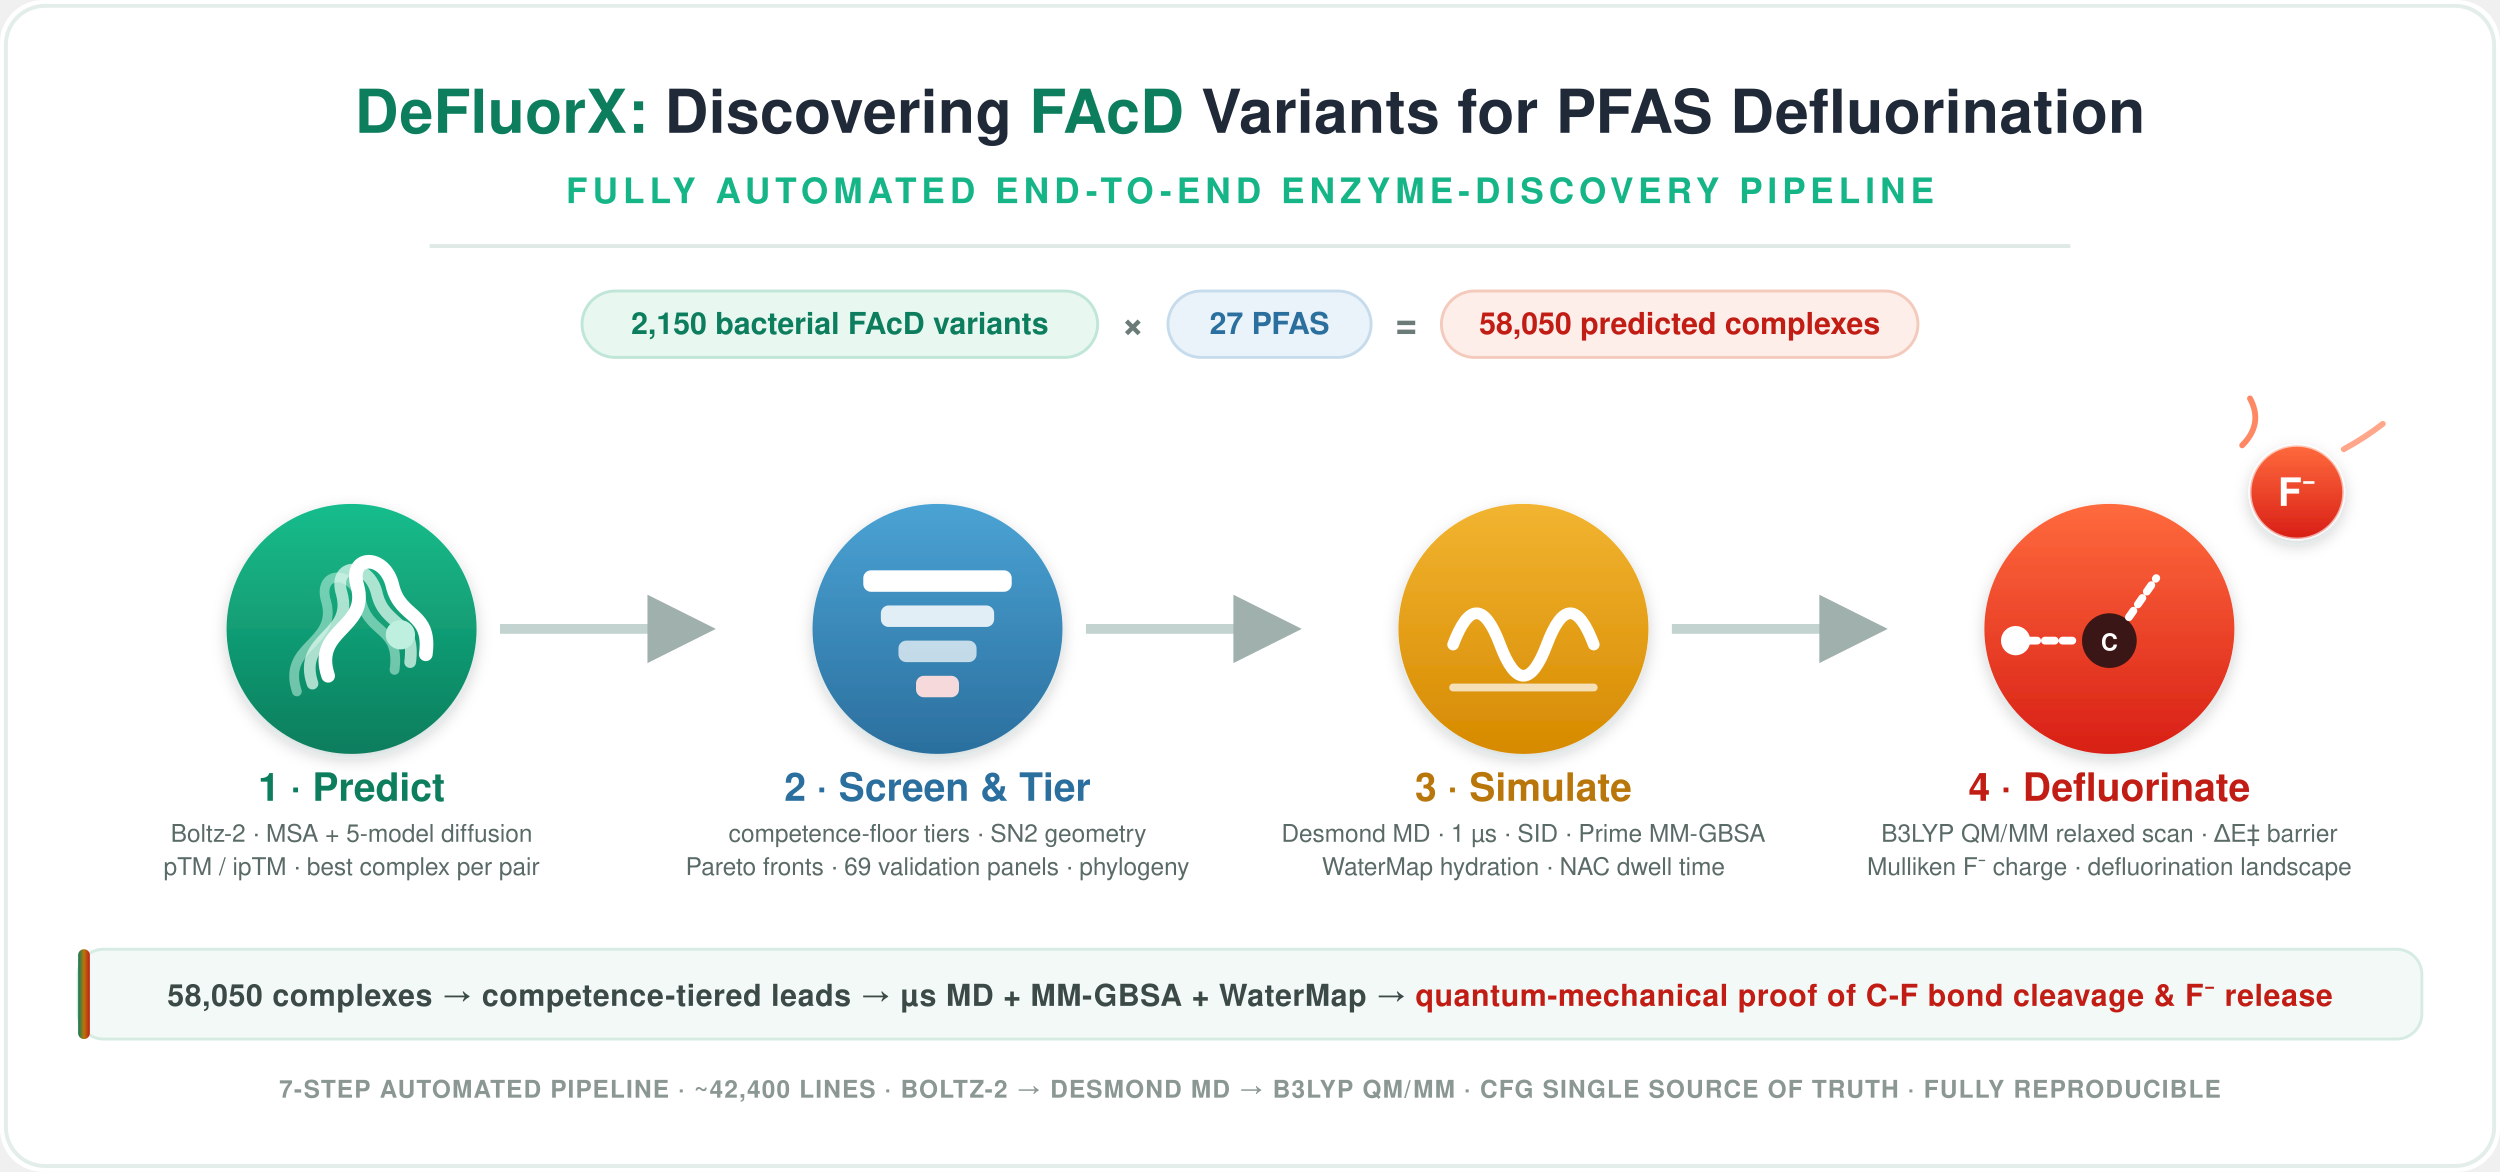
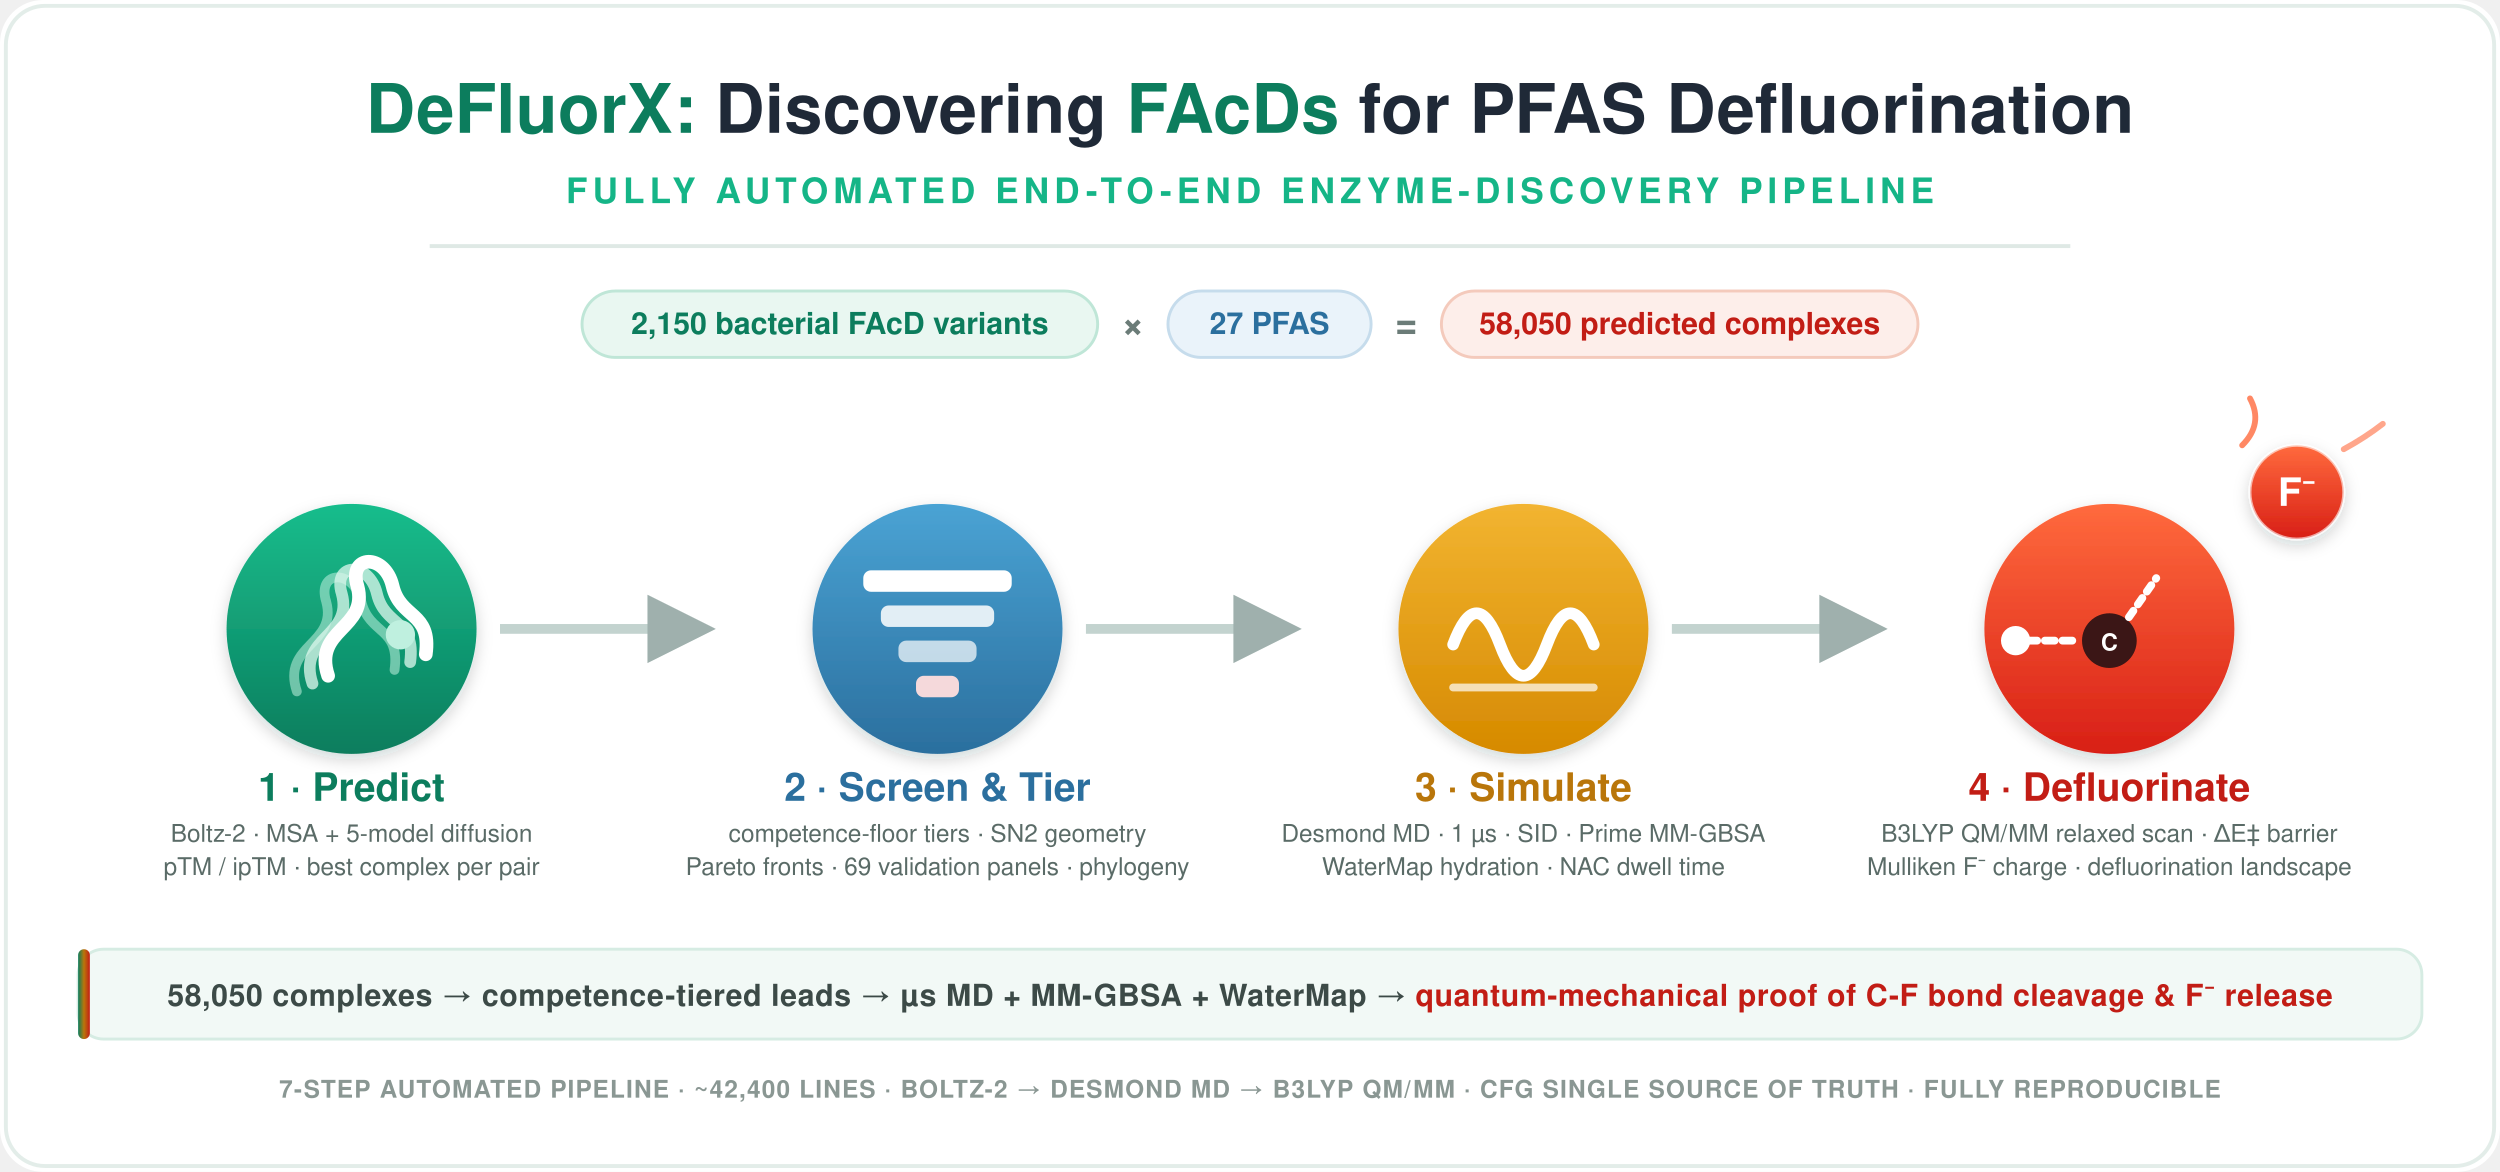
<svg xmlns="http://www.w3.org/2000/svg" viewBox="0 0 1280 600" width="1280" height="600" font-family="Montserrat, 'Segoe UI', Helvetica, Arial, sans-serif">
  <defs>
    <linearGradient id="gTeal" x1="0" y1="0" x2="0" y2="1">
      <stop offset="0" stop-color="#17bd8c" />
      <stop offset="1" stop-color="#0c7d5d" />
    </linearGradient>
    <linearGradient id="gBlue" x1="0" y1="0" x2="0" y2="1">
      <stop offset="0" stop-color="#4aa3d4" />
      <stop offset="1" stop-color="#2b6f9e" />
    </linearGradient>
    <linearGradient id="gAmber" x1="0" y1="0" x2="0" y2="1">
      <stop offset="0" stop-color="#f2b431" />
      <stop offset="1" stop-color="#d68a00" />
    </linearGradient>
    <linearGradient id="gRed" x1="0" y1="0" x2="0" y2="1">
      <stop offset="0" stop-color="#ff6a3d" />
      <stop offset="1" stop-color="#d81f16" />
    </linearGradient>
    <linearGradient id="gRibbon" x1="0" y1="0" x2="1" y2="0">
      <stop offset="0" stop-color="#0c7d5d" />
      <stop offset="0.5" stop-color="#b9760a" />
      <stop offset="1" stop-color="#c21d15" />
    </linearGradient>
    <filter id="ds" x="-30%" y="-30%" width="160%" height="160%">
      <feDropShadow dx="0" dy="3" stdDeviation="4" flood-color="#123" flood-opacity="0.18" />
    </filter>
    <marker id="arrow" viewBox="0 0 10 10" refX="7" refY="5" markerWidth="7" markerHeight="7" orient="auto-start-reverse">
      <path d="M0 0 L10 5 L0 10 z" fill="#9fb0ad" />
    </marker>
  </defs>
  <rect x="0" y="0" width="1280" height="600" rx="22" fill="#ffffff" />
  <rect x="3" y="3" width="1274" height="594" rx="20" fill="none" stroke="#e3ede9" stroke-width="2" />
-   <text x="640" y="68" font-size="31" font-weight="800" fill="#1f2937" text-anchor="middle" letter-spacing="0.2">
-     <tspan fill="#0c7d5d">DeFluorX:</tspan> Discovering <tspan fill="#0c7d5d">FAcD</tspan> Variants for PFAS Defluorination</text>
+   <text x="640" y="68" font-size="35" font-weight="800" fill="#1f2937" text-anchor="middle" letter-spacing="0.2">
+     <tspan fill="#0c7d5d">DeFluorX:</tspan> Discovering <tspan fill="#0c7d5d">FAcDs</tspan> for PFAS Defluorination</text>
  <text x="640" y="104" font-size="18" font-weight="600" fill="#15b587" text-anchor="middle" letter-spacing="2.6">FULLY  AUTOMATED  END-TO-END  ENZYME-DISCOVERY  PIPELINE</text>
  <line x1="220" y1="126" x2="1060" y2="126" stroke="#dfe9e5" stroke-width="2" />
  <g font-size="15.5" font-weight="700" text-anchor="middle">
    <rect x="298" y="149" width="264" height="34" rx="17" fill="#e9f7f1" stroke="#bfe6d7" stroke-width="1.5" />
    <text x="430" y="171" fill="#0c7d5d">
      <tspan font-weight="800">2,150</tspan> bacterial FAcD variants</text>
    <text x="580" y="172" fill="#6b7c78" font-size="19">×</text>
    <rect x="598" y="149" width="104" height="34" rx="17" fill="#eaf3fa" stroke="#c6dcec" stroke-width="1.5" />
    <text x="650" y="171" fill="#2b6f9e">
      <tspan font-weight="800">27</tspan> PFAS</text>
    <text x="720" y="172" fill="#6b7c78" font-size="19">=</text>
    <rect x="738" y="149" width="244" height="34" rx="17" fill="#fdeeea" stroke="#f4cabc" stroke-width="1.5" />
    <text x="860" y="171" fill="#c21d15">
      <tspan font-weight="800">58,050</tspan> predicted complexes</text>
  </g>
  <g stroke="#c3d3cf" stroke-width="5" fill="none">
    <line x1="256" y1="322" x2="356" y2="322" marker-end="url(#arrow)" />
    <line x1="556" y1="322" x2="656" y2="322" marker-end="url(#arrow)" />
    <line x1="856" y1="322" x2="956" y2="322" marker-end="url(#arrow)" />
  </g>
  <g filter="url(#ds)">
    <circle cx="180" cy="322" r="64" fill="url(#gTeal)" />
    <path d="M152 354 C144 330 173 330 167 308 C162 292 181 291 185 308 C189 325 205 321 202 343" fill="none" stroke="#bff0df" stroke-width="5" stroke-linecap="round" opacity="0.55" />
    <path d="M160 350 C152 326 181 326 175 304 C170 288 189 287 193 304 C197 321 213 317 210 339" fill="none" stroke="#dff8ee" stroke-width="6" stroke-linecap="round" opacity="0.75" />
    <path d="M168 346 C160 322 189 322 183 300 C178 284 197 283 201 300 C205 317 221 313 218 335" fill="none" stroke="#ffffff" stroke-width="7" stroke-linecap="round" />
    <circle cx="205" cy="325" r="7.5" fill="#bff0df" />
  </g>
  <text x="180" y="410" font-size="20" font-weight="700" fill="#0c7d5d" text-anchor="middle">1 · Predict</text>
  <text x="180" y="431" font-size="12.5" font-weight="500" fill="#5a6b67" text-anchor="middle">Boltz-2 · MSA + 5-model diffusion</text>
  <text x="180" y="448" font-size="12.5" font-weight="500" fill="#5a6b67" text-anchor="middle">pTM / ipTM · best complex per pair</text>
  <g filter="url(#ds)">
    <circle cx="480" cy="322" r="64" fill="url(#gBlue)" />
    <rect x="442" y="292" width="76" height="11" rx="4" fill="#fff" />
    <rect x="451" y="310" width="58" height="11" rx="4" fill="#fff" opacity="0.85" />
    <rect x="460" y="328" width="40" height="11" rx="4" fill="#fff" opacity="0.7" />
    <rect x="469" y="346" width="22" height="11" rx="4" fill="#fdd" opacity="0.95" />
  </g>
  <text x="480" y="410" font-size="20" font-weight="700" fill="#2b6f9e" text-anchor="middle">2 · Screen &amp; Tier</text>
  <text x="480" y="431" font-size="12.5" font-weight="500" fill="#5a6b67" text-anchor="middle">competence-floor tiers · SN2 geometry</text>
  <text x="480" y="448" font-size="12.5" font-weight="500" fill="#5a6b67" text-anchor="middle">Pareto fronts · 69 validation panels · phylogeny</text>
  <g filter="url(#ds)">
    <circle cx="780" cy="322" r="64" fill="url(#gAmber)" />
    <path d="M744 330 q 12 -32 24 0 t 24 0 t 24 0" fill="none" stroke="#fff" stroke-width="6" stroke-linecap="round" />
    <line x1="744" y1="352" x2="816" y2="352" stroke="#fff" stroke-width="4" stroke-linecap="round" opacity="0.7" />
  </g>
  <text x="780" y="410" font-size="20" font-weight="700" fill="#b9760a" text-anchor="middle">3 · Simulate</text>
  <text x="780" y="431" font-size="12.5" font-weight="500" fill="#5a6b67" text-anchor="middle">Desmond MD · 1 µs · SID · Prime MM-GBSA</text>
  <text x="780" y="448" font-size="12.5" font-weight="500" fill="#5a6b67" text-anchor="middle">WaterMap hydration · NAC dwell time</text>
  <g filter="url(#ds)">
    <circle cx="1080" cy="322" r="64" fill="url(#gRed)" />
    <circle cx="1080" cy="328" r="14" fill="#3a1512" />
    <text x="1080" y="333" font-size="12" font-weight="700" fill="#fff" text-anchor="middle">C</text>
    <path d="M1038 328 L1062 328" stroke="#fff" stroke-width="4" stroke-dasharray="5 4" stroke-linecap="round" />
    <circle cx="1032" cy="328" r="7.5" fill="#fff" />
    <line x1="1090" y1="316" x2="1104" y2="296" stroke="#fff" stroke-width="4" stroke-dasharray="4 4" stroke-linecap="round" />
  </g>
  <text x="1080" y="410" font-size="20" font-weight="700" fill="#c21d15" text-anchor="middle">4 · Defluorinate</text>
  <text x="1080" y="431" font-size="12.5" font-weight="500" fill="#5a6b67" text-anchor="middle">B3LYP QM/MM relaxed scan · ΔE‡ barrier</text>
  <text x="1080" y="448" font-size="12.5" font-weight="500" fill="#5a6b67" text-anchor="middle">Mulliken F⁻ charge · defluorination landscape</text>
  <g filter="url(#ds)">
    <circle cx="1176" cy="252" r="24" fill="url(#gRed)" />
    <circle cx="1176" cy="252" r="24" fill="none" stroke="#fff" stroke-width="1.5" opacity="0.6" />
    <text x="1176" y="259" font-size="20" font-weight="800" fill="#fff" text-anchor="middle">F⁻</text>
  </g>
  <path d="M1148 228 q 11 -11 4 -24" fill="none" stroke="#ff6a3d" stroke-width="3" stroke-linecap="round" opacity="0.8" />
  <path d="M1200 230 q 11 -6 20 -13" fill="none" stroke="#ff6a3d" stroke-width="3" stroke-linecap="round" opacity="0.6" />
  <rect x="40" y="486" width="1200" height="46" rx="13" fill="#f2f9f6" stroke="#d6ece3" stroke-width="1.5" />
  <rect x="40" y="486" width="6" height="46" rx="3" fill="url(#gRibbon)" />
  <text x="640" y="515" font-size="15.5" font-weight="600" fill="#3c4a47" text-anchor="middle" letter-spacing="0.3">58,050 complexes  →  competence-tiered leads  →  µs MD + MM-GBSA + WaterMap  →  <tspan font-weight="800" fill="#c21d15">quantum-mechanical proof of C-F bond cleavage &amp; F⁻ release</tspan>
  </text>
  <text x="640" y="562" font-size="12.5" font-weight="600" fill="#8a9793" text-anchor="middle" letter-spacing="0.6">7-STEP AUTOMATED PIPELINE   ·   ~42,400 LINES   ·   BOLTZ-2 → DESMOND MD → B3LYP QM/MM   ·   CFG SINGLE SOURCE OF TRUTH   ·   FULLY REPRODUCIBLE</text>
</svg>
